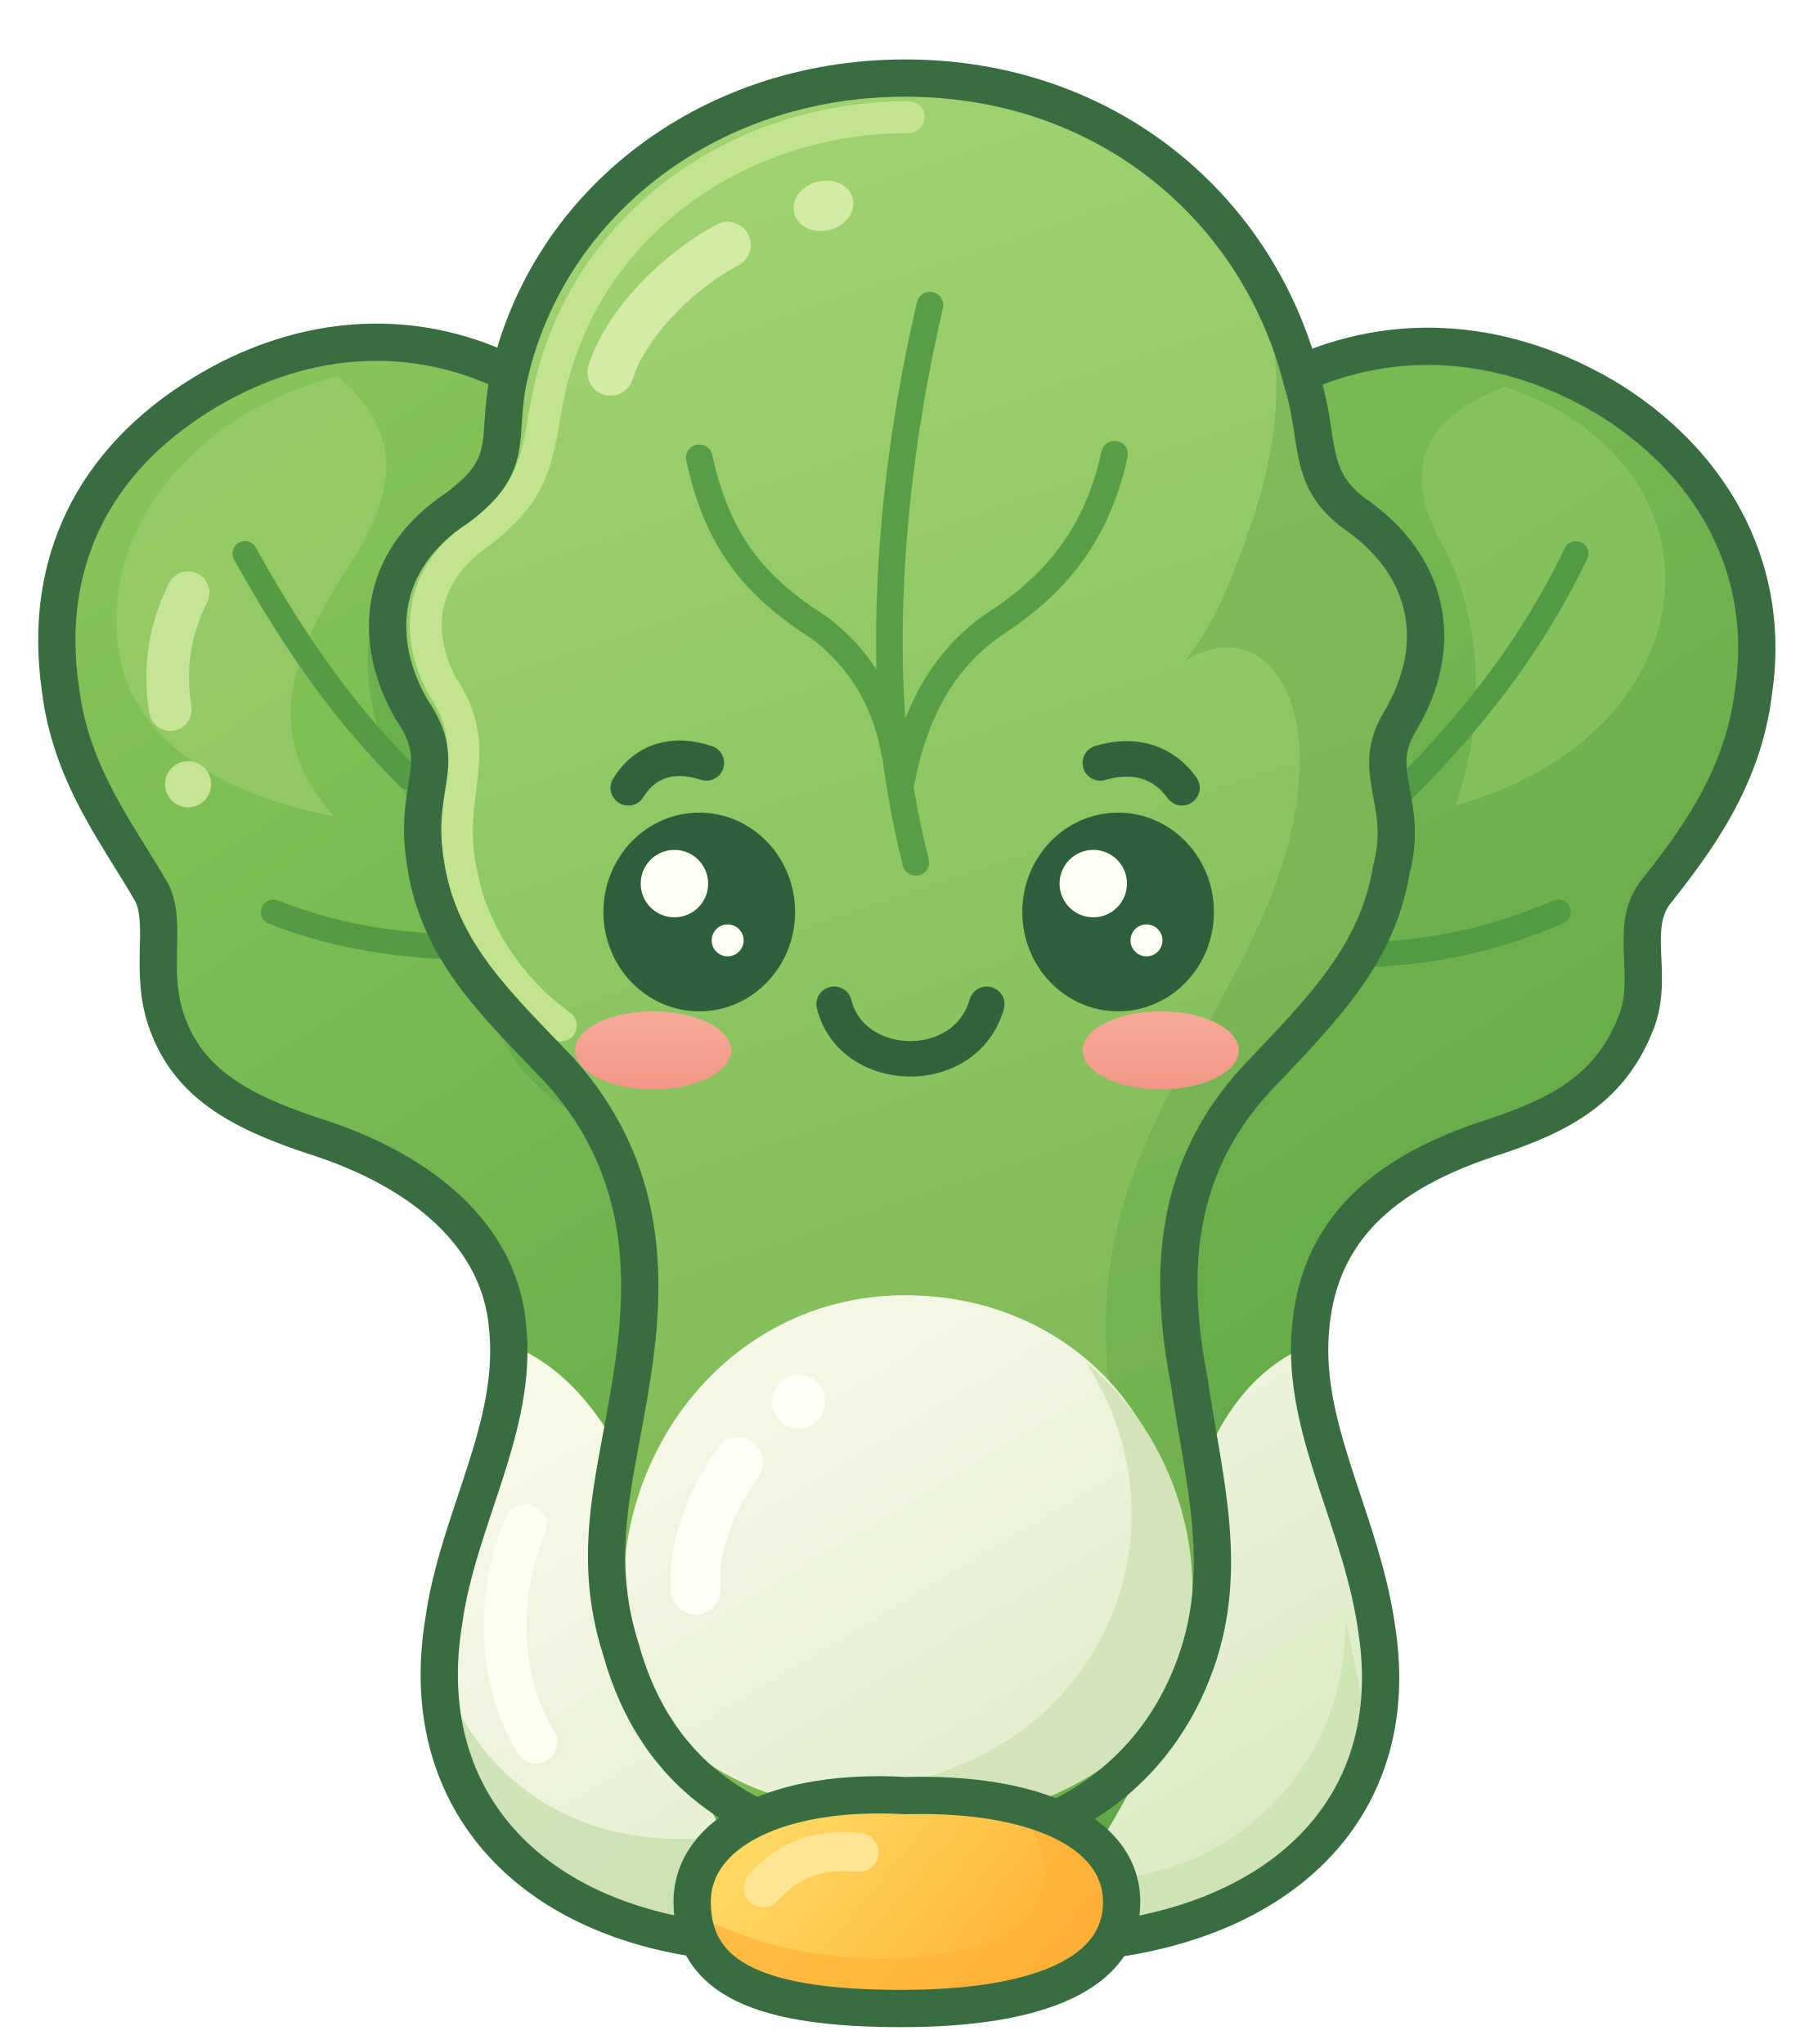
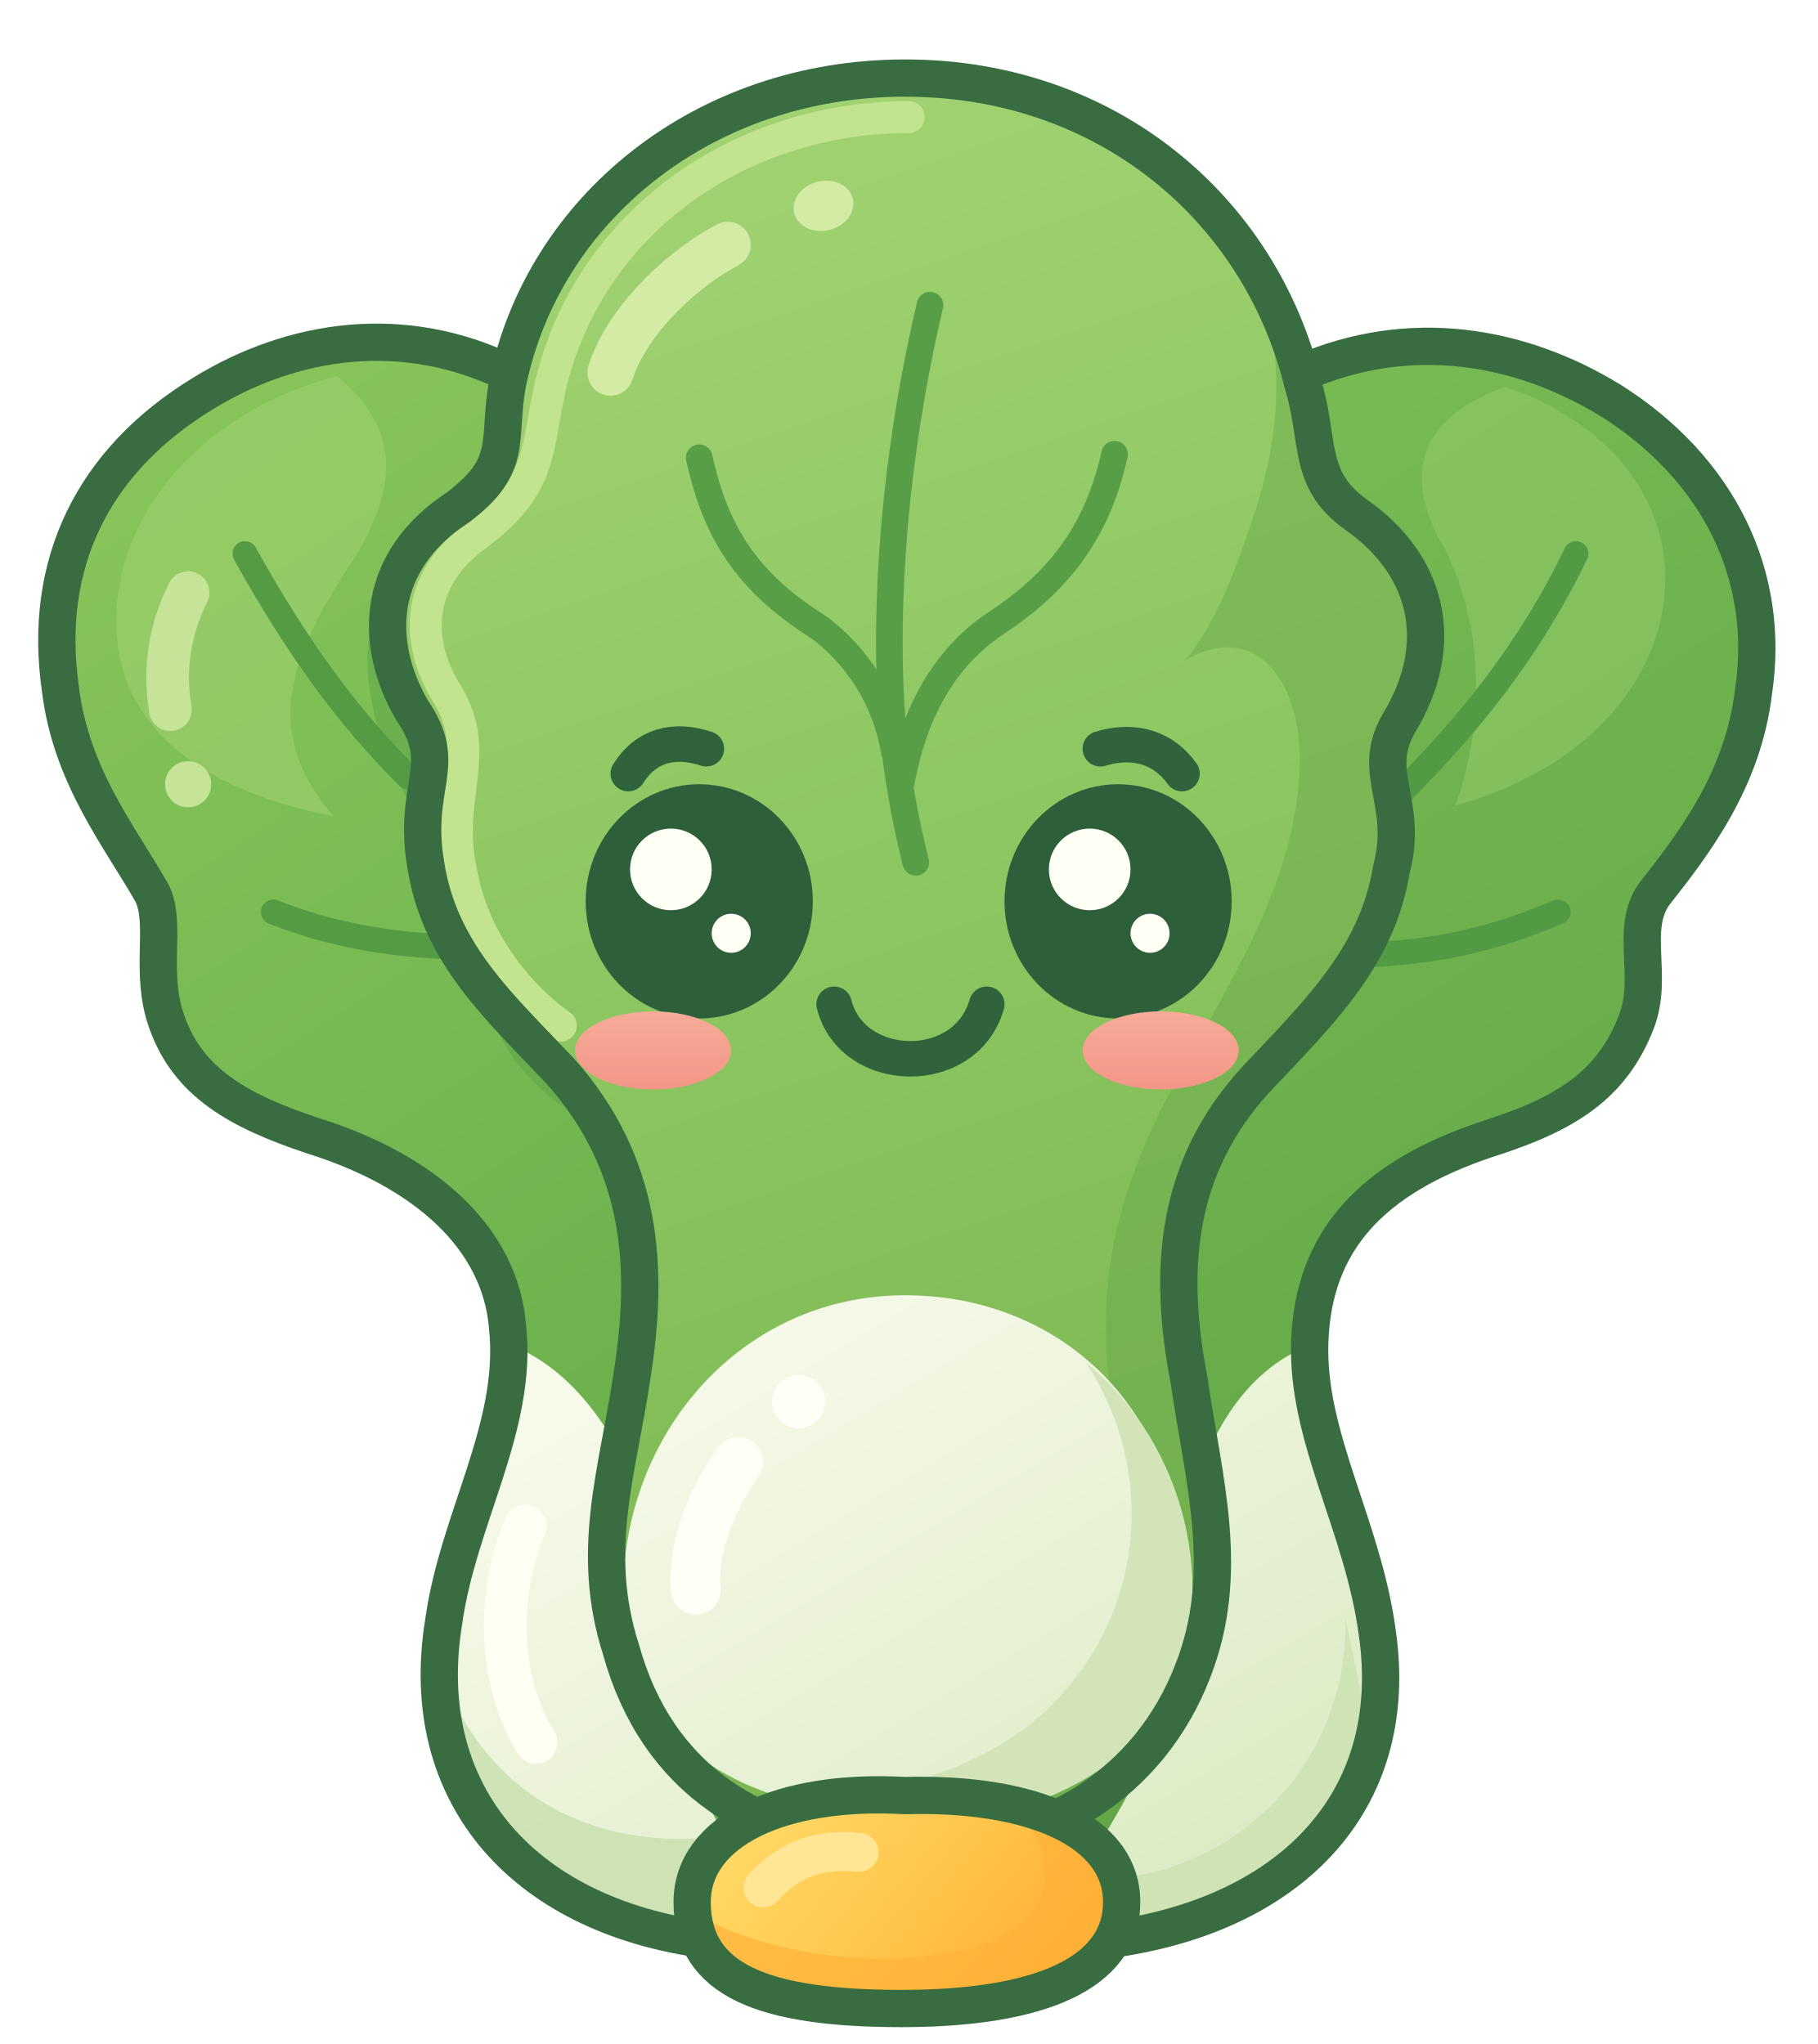
<svg xmlns="http://www.w3.org/2000/svg" width="512" height="576" viewBox="0 0 512 576" fill="none" role="img" aria-labelledby="yc-title yc-description">
  <defs>
    <linearGradient id="yc-side" x1="104" y1="99" x2="358" y2="492" gradientUnits="userSpaceOnUse">
      <stop stop-color="#84C459" />
      <stop offset=".55" stop-color="#70B34E" />
      <stop offset="1" stop-color="#63A647" />
    </linearGradient>
    <linearGradient id="yc-leaf" x1="173" y1="45" x2="312" y2="453" gradientUnits="userSpaceOnUse">
      <stop stop-color="#A1D271" />
      <stop offset=".5" stop-color="#8CC761" />
      <stop offset="1" stop-color="#7CB753" />
    </linearGradient>
    <linearGradient id="yc-stalk" x1="205" y1="374" x2="307" y2="544" gradientUnits="userSpaceOnUse">
      <stop stop-color="#F7F9E9" />
      <stop offset="1" stop-color="#DCEBC5" />
    </linearGradient>
    <linearGradient id="yc-gold" x1="222" y1="511" x2="286" y2="564" gradientUnits="userSpaceOnUse">
      <stop stop-color="#FFD762" />
      <stop offset=".6" stop-color="#FFC247" />
      <stop offset="1" stop-color="#FFAF36" />
    </linearGradient>
    <linearGradient id="yc-blush" x1="184" y1="283" x2="184" y2="307" gradientUnits="userSpaceOnUse">
      <stop stop-color="#F6AD99" />
      <stop offset="1" stop-color="#F39787" />
    </linearGradient>
    <path id="yc-left-shape" d="M143 105C114 91 83 95 57 111C26 130 12 159 17 194C20 219 34 236 43 252C47 261 42 274 47 288C53 305 67 313 88 320C120 330 141 349 143 374C146 402 129 428 125 457C117 506 148 541 202 547L243 506L205 181Z" />
    <path id="yc-right-shape" d="M367 105C397 92 428 97 454 113C484 132 499 162 494 195C491 220 477 238 466 252C459 262 466 275 461 288C454 306 441 314 419 321C386 332 370 350 369 378C368 405 384 430 388 460C395 508 363 541 309 547L267 505L307 180Z" />
    <path id="yc-center-shape" d="M255 22C198 22 153 59 143 108C140 124 145 131 129 143C106 158 105 181 116 200C127 216 116 221 120 244C124 269 141 284 158 302C181 328 183 357 178 388C174 415 166 437 175 465C185 501 213 520 254 521C295 522 324 502 336 471C347 443 339 417 335 389C329 358 331 329 354 304C373 284 388 269 392 245C397 226 386 218 394 204C408 181 402 159 382 145C368 135 372 124 367 108C355 59 312 22 255 22Z" />
    <clipPath id="yc-left-clip">
      <use href="#yc-left-shape" />
    </clipPath>
    <clipPath id="yc-right-clip">
      <use href="#yc-right-shape" />
    </clipPath>
    <clipPath id="yc-center-clip">
      <use href="#yc-center-shape" />
    </clipPath>
  </defs>
  <g id="leaves-back" stroke-linecap="round" stroke-linejoin="round">
    <use href="#yc-left-shape" fill="url(#yc-side)" />
    <g clip-path="url(#yc-left-clip)">
      <path d="M95 106C113 121 112 137 100 157C82 184 73 206 94 230C57 223 35 205 33 180C30 147 56 116 95 106Z" fill="#A0D06E" opacity=".6" />
      <path d="M130 135C107 157 98 178 107 207C114 230 133 250 135 275C139 292 146 304 162 314L167 162Z" fill="#5AA147" opacity=".48" />
      <path d="M141 378C157 383 169 397 177 414C187 438 179 463 189 487C198 510 213 526 214 549L168 550L119 518L114 448Z" fill="url(#yc-stalk)" />
      <path d="M125 473C139 509 170 520 198 518L211 549L151 543L122 513Z" fill="#C8DEAC" opacity=".8" />
      <path d="M69 156C84 183 98 202 115 219M77 257C97 265 117 267 136 267" stroke="#549B43" stroke-width="7" />
      <path d="M53 167C48 177 46 188 48 200" stroke="#C6E497" stroke-width="12" />
      <circle cx="53" cy="221" r="6.5" fill="#C6E497" />
      <path d="M148 430C140 449 140 473 151 491" stroke="#FFFFF4" stroke-width="12" />
    </g>
    <use href="#yc-left-shape" stroke="#376D40" stroke-width="10.5" />
    <use href="#yc-right-shape" fill="url(#yc-side)" />
    <g clip-path="url(#yc-right-clip)">
      <path d="M424 109C402 117 395 131 405 151C419 175 418 205 410 227C446 217 467 193 469 167C471 142 454 119 424 109Z" fill="#90C965" opacity=".6" />
      <path d="M372 378C353 384 342 401 336 421C330 444 335 466 326 488C317 512 301 529 296 549L345 552L388 513L397 447Z" fill="url(#yc-stalk)" />
      <path d="M379 456C380 495 351 525 317 529L302 549L353 549L391 513Z" fill="#C9DFAD" opacity=".7" />
      <path d="M444 156C431 183 414 204 395 223M439 257C420 265 405 268 387 269" stroke="#529A43" stroke-width="7" />
    </g>
    <use href="#yc-right-shape" stroke="#376D40" stroke-width="10.5" />
  </g>
  <g id="leaf-front" stroke-linecap="round" stroke-linejoin="round">
    <use href="#yc-center-shape" fill="url(#yc-leaf)" />
    <g clip-path="url(#yc-center-clip)">
      <path d="M319 40C360 64 367 105 353 146C347 164 342 176 334 186C355 174 368 194 366 219C364 251 345 279 330 307C311 343 308 370 315 407C323 441 316 473 289 500L310 524L356 489L354 386L380 312L407 242L412 157L373 74Z" fill="#64A749" opacity=".46" />
      <path d="M255 365C212 365 180 399 176 440C172 480 194 509 254 512C302 513 331 484 332 442C333 399 300 365 255 365Z" fill="url(#yc-stalk)" />
      <path d="M306 384C326 415 321 451 302 474C286 495 255 507 222 506C263 524 312 508 329 479C344 448 334 407 306 384Z" fill="#D3E5B8" />
      <path d="M256 33C209 33 166 62 155 109C151 127 153 137 134 151C119 162 116 178 125 194C137 212 125 224 130 246C133 263 144 279 158 289" stroke="#C3E48F" stroke-width="9" />
      <path d="M205 69C190 77 176 92 172 105" stroke="#D4EBA5" stroke-width="13" />
      <ellipse cx="232" cy="58" rx="8.5" ry="7" fill="#D4EBA5" transform="rotate(-14 232 58)" />
      <path d="M262 86C254 120 249 160 251 198C252 216 255 231 258 243M197 129C202 152 212 165 231 177C244 187 250 200 252 212M314 128C309 151 297 165 280 176C264 187 257 204 254 220" stroke="#579E47" stroke-width="7.5" />
      <path d="M208 412C200 423 195 437 196 448" stroke="#FFFFF7" stroke-width="14" />
      <circle cx="225" cy="395" r="7.5" fill="#FFFFF7" />
    </g>
    <use href="#yc-center-shape" stroke="#376D40" stroke-width="10.5" />
  </g>
  <g id="face">
-     <path d="M177 222C182 214 190 212 199 215M310 215C320 212 328 215 333 222" stroke="#2E633B" stroke-width="10" stroke-linecap="round" />
-     <ellipse cx="197" cy="257" rx="27" ry="28" fill="#2D603A" />
-     <ellipse cx="315" cy="257" rx="27" ry="28" fill="#2D603A" />
-     <circle cx="190" cy="249" r="9.5" fill="#FFFFF6" />
-     <circle cx="308" cy="249" r="9.5" fill="#FFFFF6" />
-     <circle cx="205" cy="265" r="4.5" fill="#FFFFF6" />
-     <circle cx="323" cy="265" r="4.5" fill="#FFFFF6" />
+     <path d="M177 218C182 210 190 208 199 211M310 211C320 208 328 211 333 218" stroke="#2E633B" stroke-width="10" stroke-linecap="round" />
+     <ellipse cx="197" cy="254" rx="32" ry="33" fill="#2D603A" />
+     <ellipse cx="315" cy="254" rx="32" ry="33" fill="#2D603A" />
+     <circle cx="189" cy="245" r="11.5" fill="#FFFFF6" />
+     <circle cx="307" cy="245" r="11.5" fill="#FFFFF6" />
+     <circle cx="206" cy="263" r="5.5" fill="#FFFFF6" />
+     <circle cx="324" cy="263" r="5.5" fill="#FFFFF6" />
    <ellipse cx="184" cy="296" rx="22" ry="11" fill="url(#yc-blush)" />
    <ellipse cx="327" cy="296" rx="22" ry="11" fill="url(#yc-blush)" />
    <path d="M235 283C240 303 272 304 278 283" stroke="#2E633B" stroke-width="10" stroke-linecap="round" />
  </g>
  <g id="gold-base" stroke-linecap="round" stroke-linejoin="round">
    <path d="M255 506C220 504 195 516 195 536C195 558 215 566 254 566C293 566 316 556 316 536C316 516 291 505 255 506Z" fill="url(#yc-gold)" />
    <path d="M286 510C303 527 293 546 269 550C244 555 217 550 199 541C203 559 223 566 254 566C293 566 316 556 316 536C316 523 304 514 286 510Z" fill="#FFB137" opacity=".68" />
    <path d="M215 532C223 523 232 521 242 522" stroke="#FFE594" stroke-width="11" />
    <path d="M255 506C220 504 195 516 195 536C195 558 215 566 254 566C293 566 316 556 316 536C316 516 291 505 255 506Z" stroke="#376D40" stroke-width="10.5" />
  </g>
</svg>
